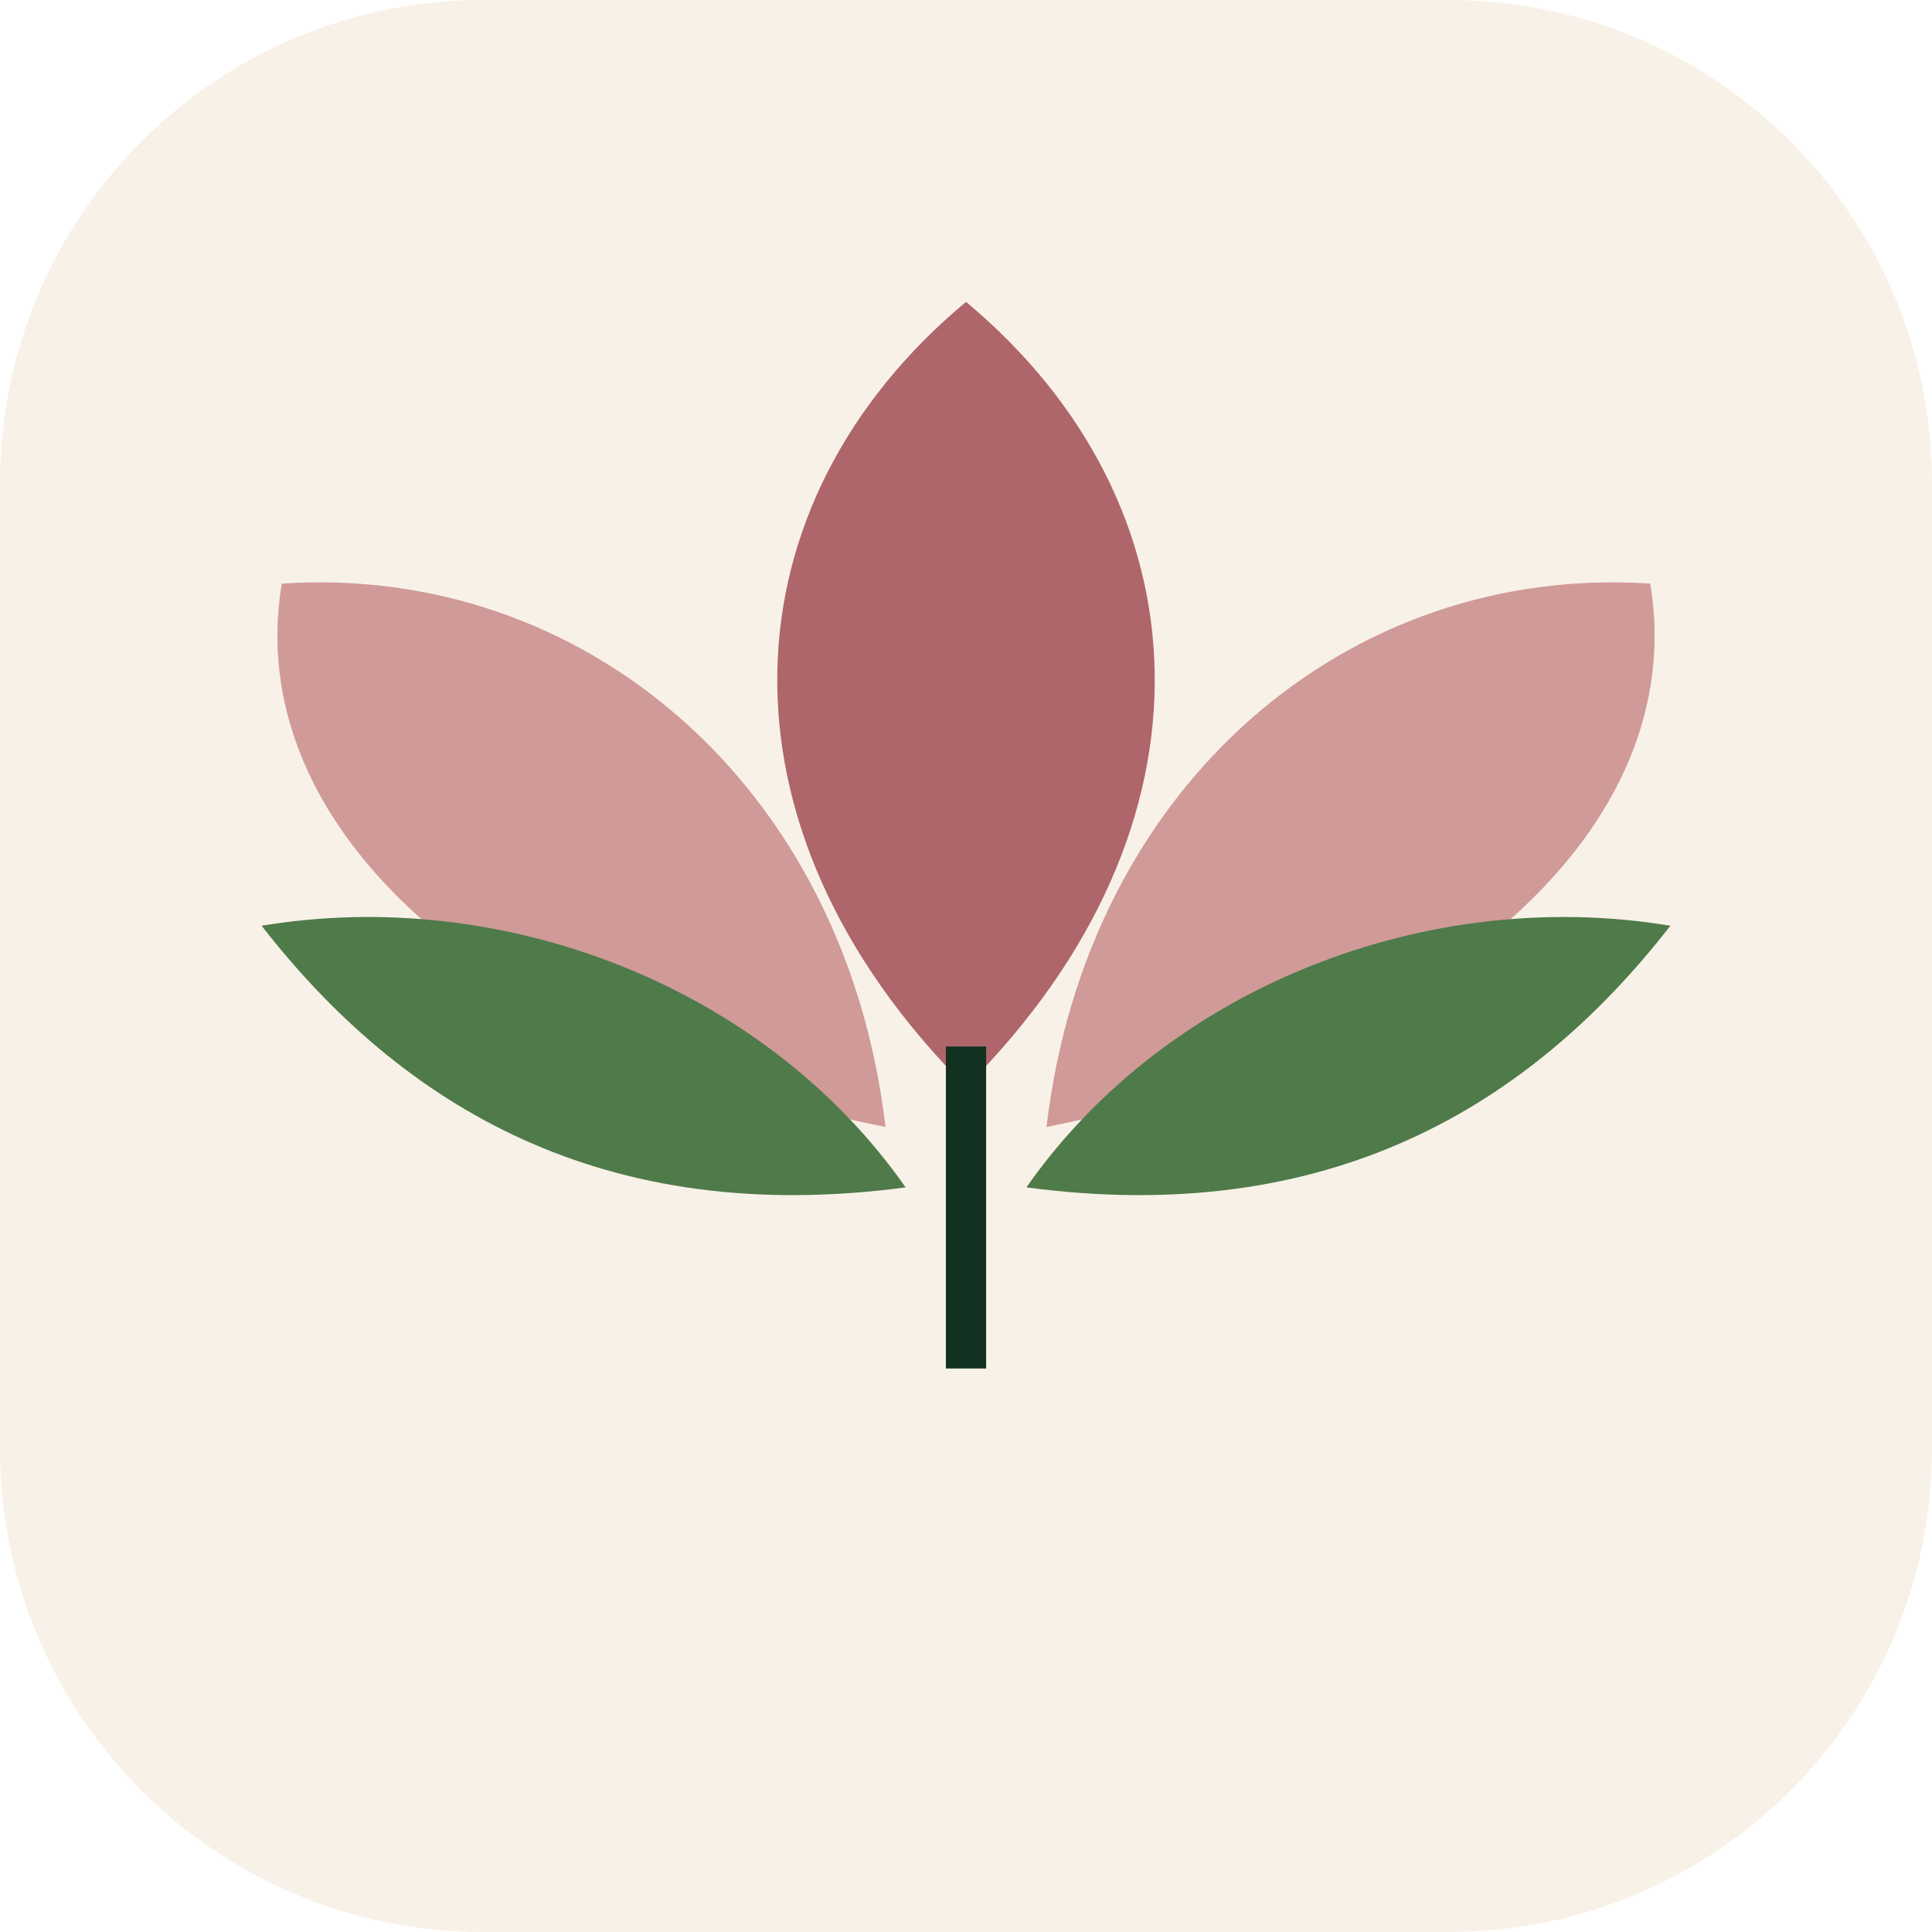
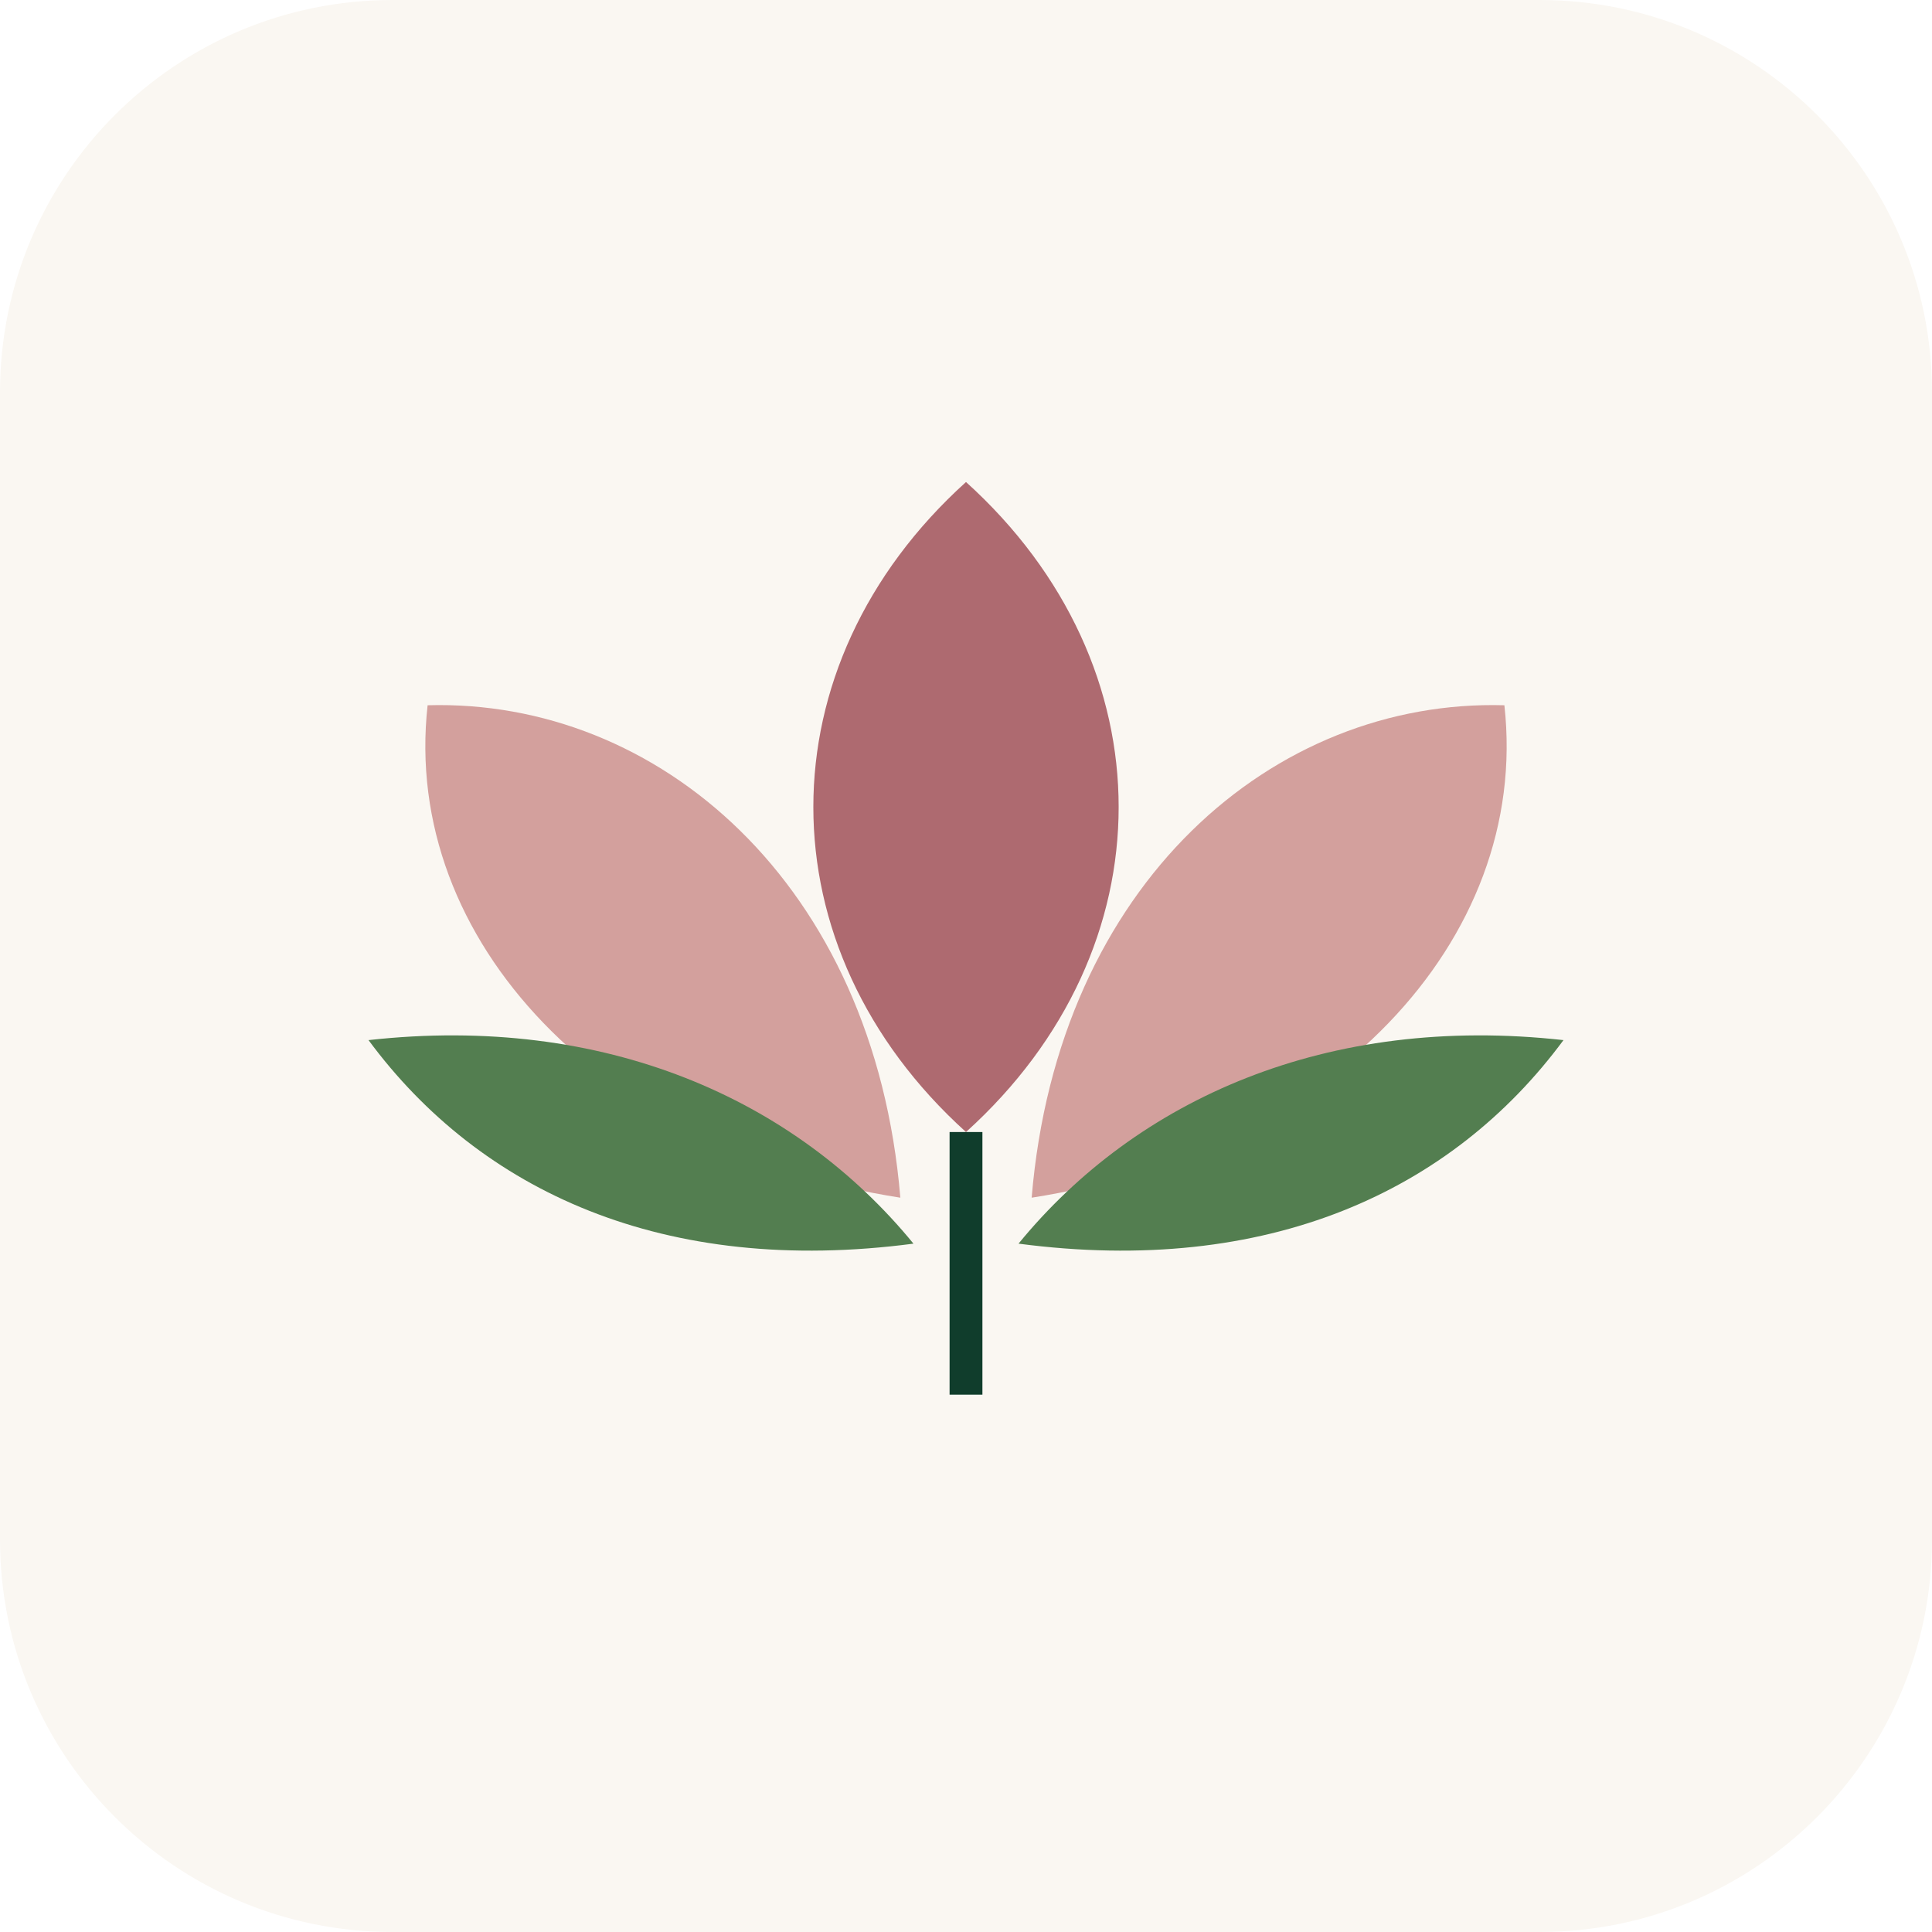
- <svg xmlns="http://www.w3.org/2000/svg" viewBox="0 0 96 96">
-   <rect width="96" height="96" rx="24" fill="#F8F1E7" />
-   <g transform="translate(48 15)">
-     <path d="M0 39C-13 26-12 10 0 0C12 10 13 26 0 39Z" fill="#AE666A" />
-     <path d="M-4 41C-24 37-36 26-34 14C-19 13-6 24-4 41Z" fill="#D09A98" />
-     <path d="M4 41C24 37 36 26 34 14C19 13 6 24 4 41Z" fill="#D09A98" />
-     <path d="M-3 44C-18 46-28 40-35 31C-23 29-10 34-3 44Z" fill="#4F7A4A" />
-     <path d="M3 44C18 46 28 40 35 31C23 29 10 34 3 44Z" fill="#4F7A4A" />
-     <path d="M0 37V53" stroke="#123121" stroke-width="2" />
+ <svg xmlns="http://www.w3.org/2000/svg" viewBox="0 0 256 256" role="img" aria-label="ILAMA BLOOM flower">
+   <rect width="256" height="256" rx="52" fill="#FAF7F2" />
+   <g transform="translate(128 150) scale(0.87)">
+     <g>
+       <path d="M0 0C-31-28-31-71 0-99C31-71 31-28 0 0Z" fill="#AE6A70" />
+       <path d="M-10 10C-55 3-86-29-82-65C-47-66-14-38-10 10Z" fill="#D3A09D" />
+       <path d="M10 10C55 3 86-29 82-65C47-66 14-38 10 10Z" fill="#D3A09D" />
+       <path d="M-8 17C-46 22-74 9-91-14C-55-18-26-5-8 17Z" fill="#537E50" />
+       <path d="M8 17C46 22 74 9 91-14C55-18 26-5 8 17Z" fill="#537E50" />
+       <path d="M0 0V40" fill="none" stroke="#103D2C" stroke-width="5" />
+     </g>
  </g>
</svg>
